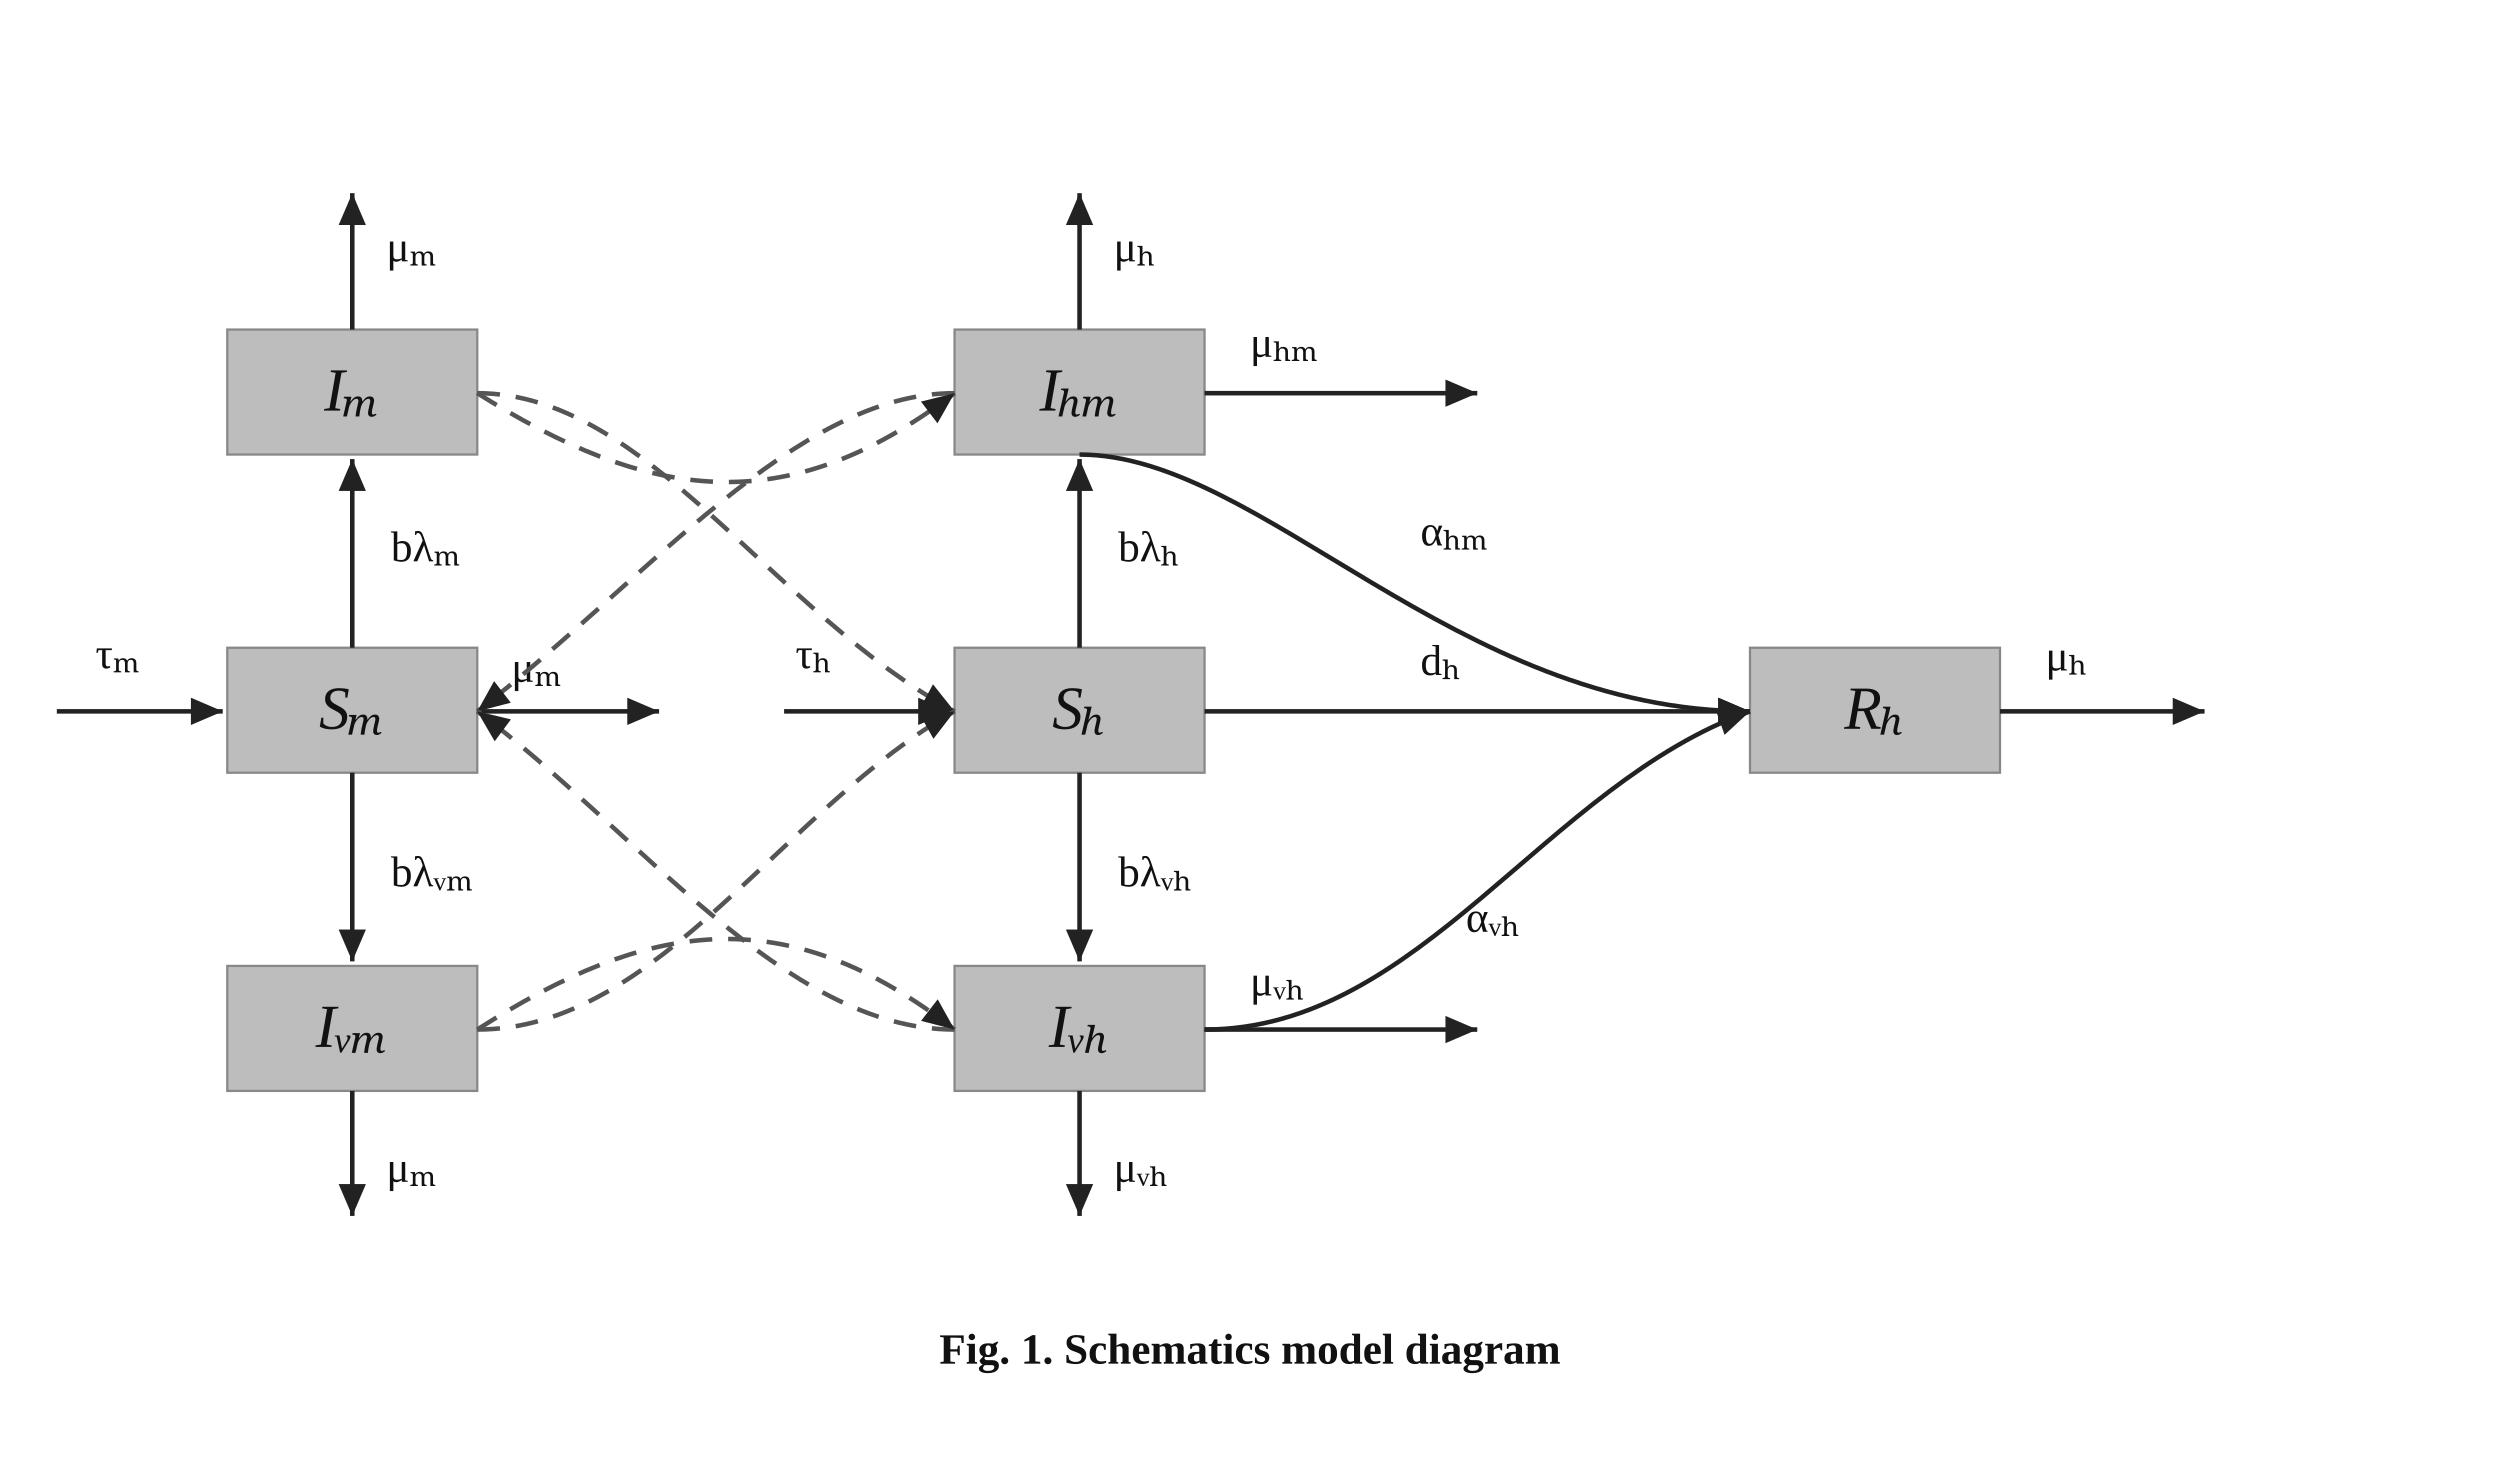
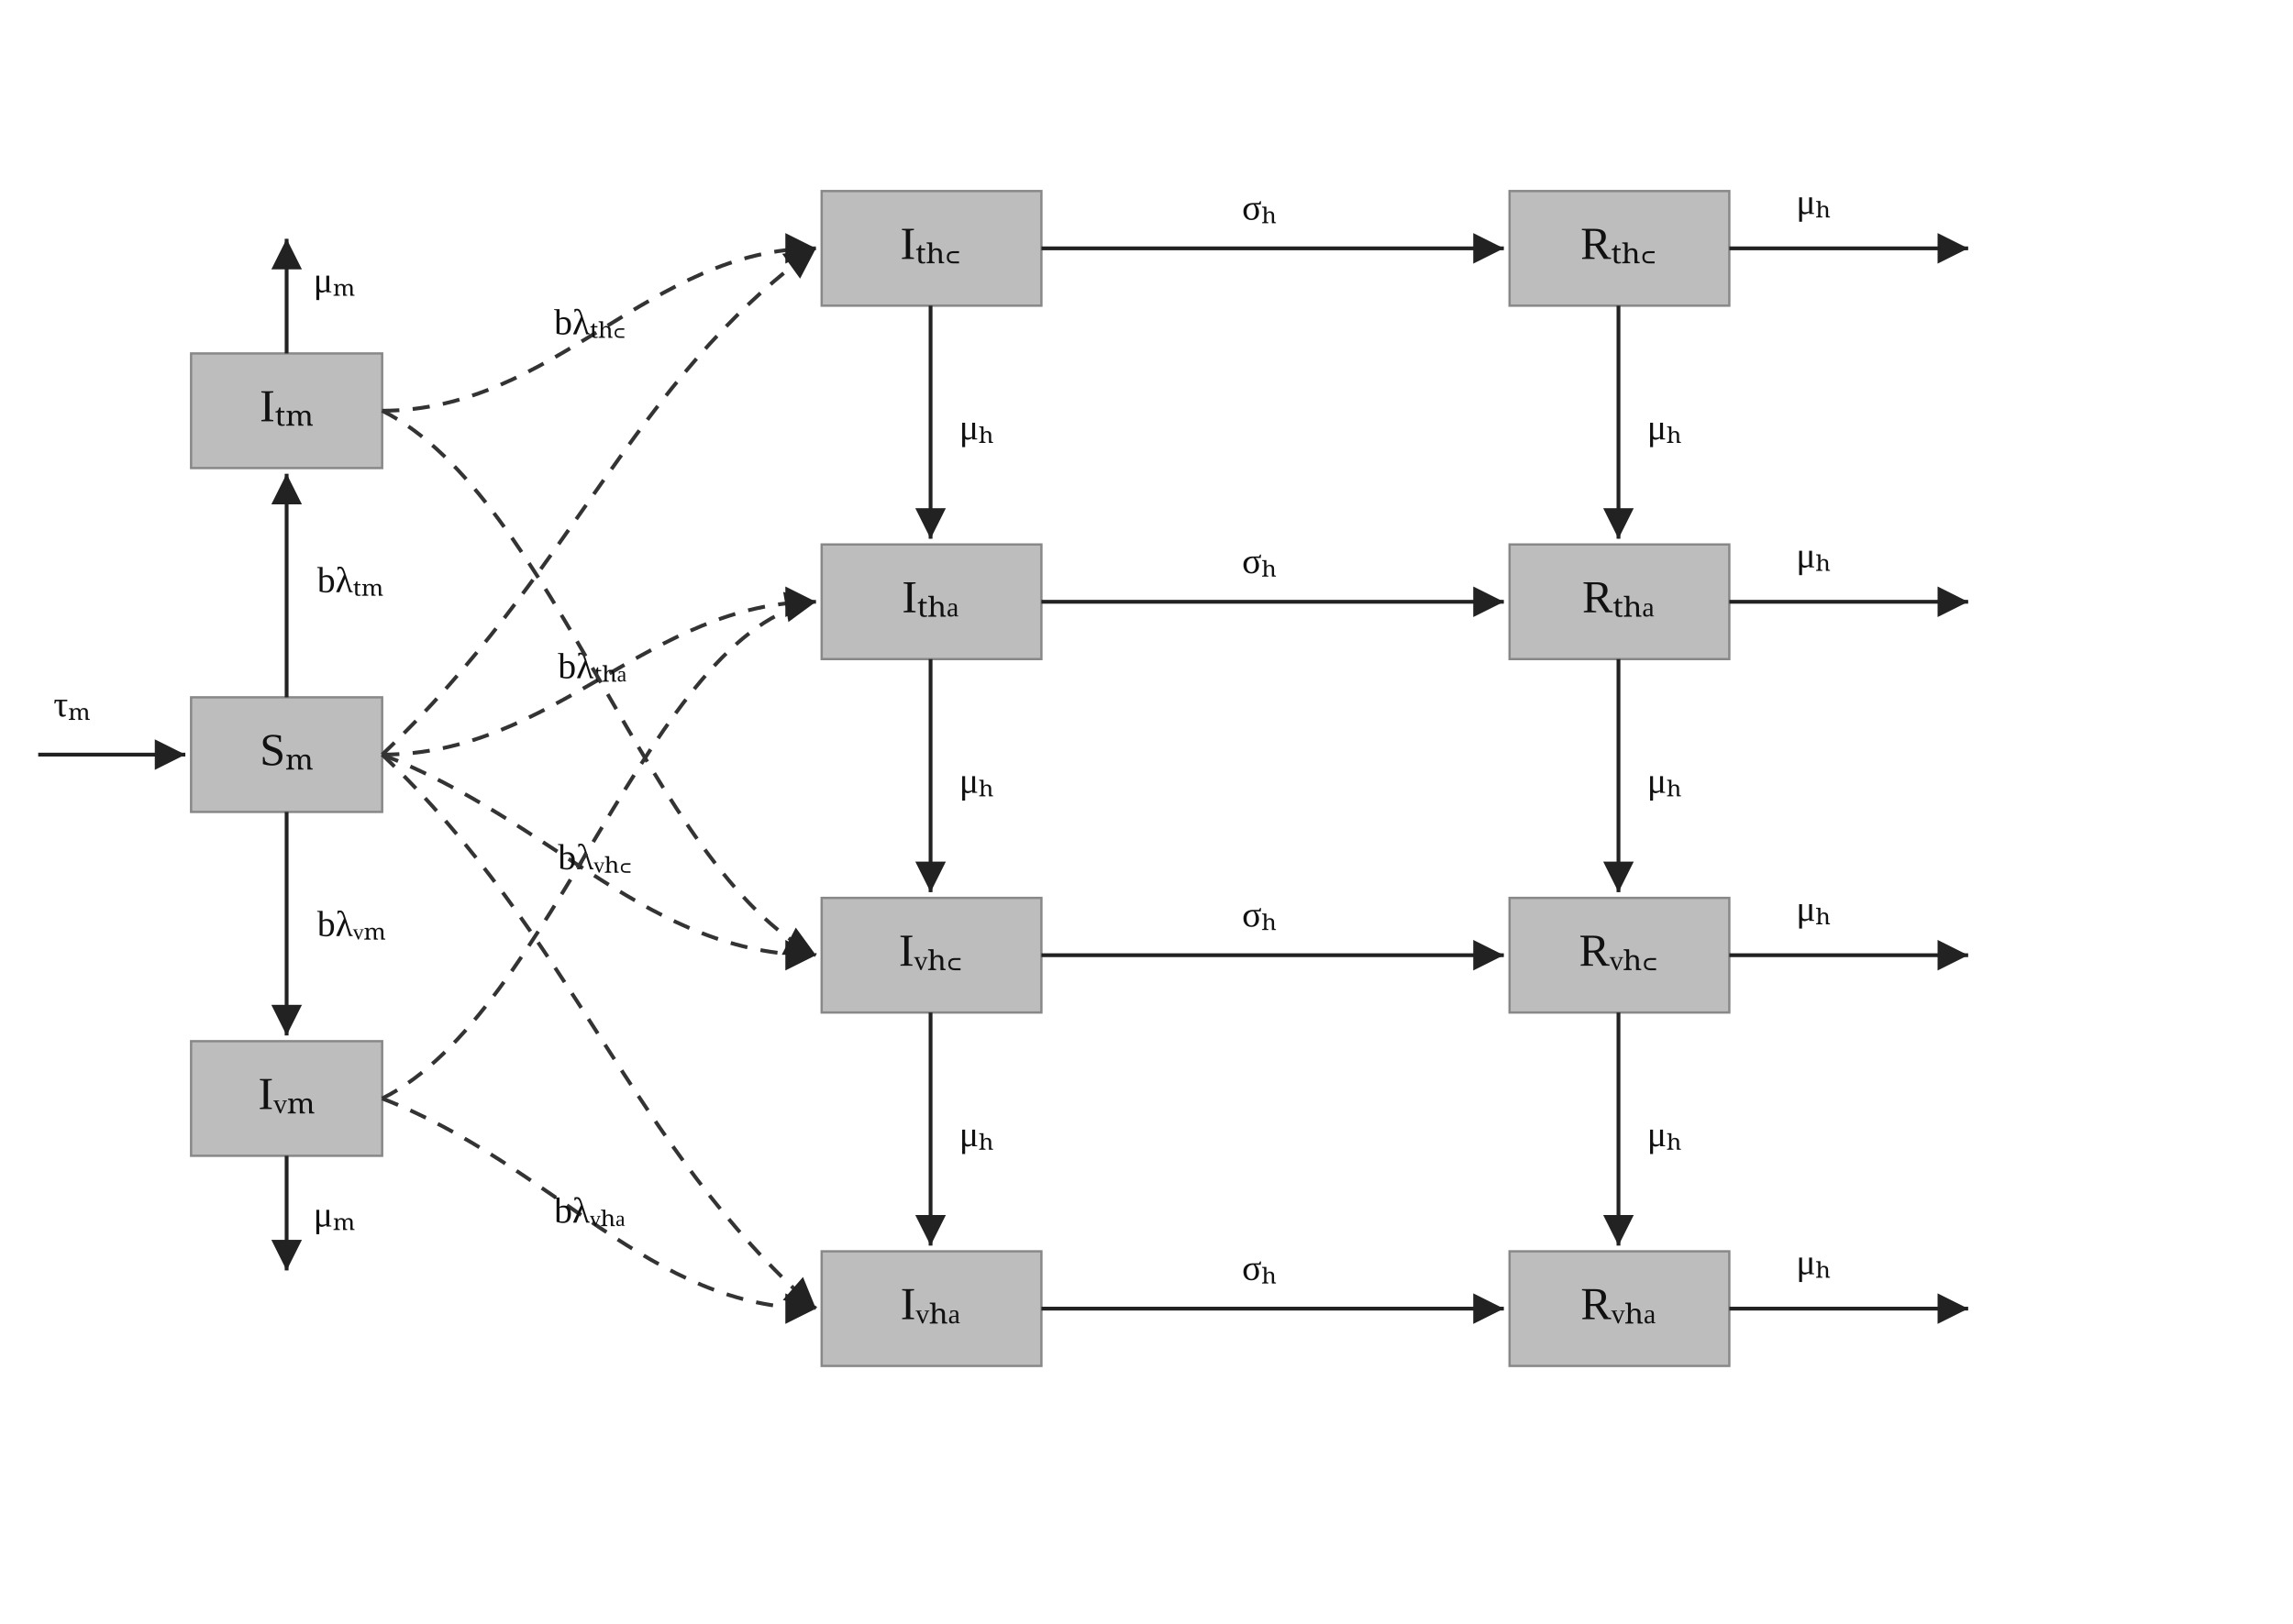
- <svg xmlns="http://www.w3.org/2000/svg" width="1100" height="650" viewBox="0 0 1100 650">
+ <svg xmlns="http://www.w3.org/2000/svg" width="1200" height="850" viewBox="0 0 1200 850">
  <defs>
-     <marker id="arrow" markerWidth="9" markerHeight="9" refX="7" refY="3" orient="auto">
-       <path d="M0,0 L7,3 L0,6 Z" fill="#222" />
+     <marker id="arrow" markerWidth="9" markerHeight="9" refX="8" refY="4" orient="auto">
+       <path d="M0,0 L8,4 L0,8 Z" fill="#222" />
    </marker>
    <style>
      .node {
        fill: #bdbdbd;
        stroke: #888;
-         stroke-width: 1;
+         stroke-width: 1.2;
      }
      .flow {
        fill: none;
        stroke: #222;
        stroke-width: 2;
        marker-end: url(#arrow);
      }
-       .transmission {
+       .dash {
        fill: none;
-         stroke: #555;
+         stroke: #333;
        stroke-width: 2;
-         stroke-dasharray: 10 7;
+         stroke-dasharray: 9 7;
        marker-end: url(#arrow);
+       }
+       .state {
+         font-family: "Times New Roman", serif;
+         font-size: 24px;
+         text-anchor: middle;
+         dominant-baseline: middle;
+         fill: #111;
      }
      .label {
        font-family: "Times New Roman", serif;
        font-size: 19px;
        fill: #111;
      }
-       .state {
-         font-family: "Times New Roman", serif;
-         font-size: 27px;
-         font-style: italic;
-         text-anchor: middle;
-         dominant-baseline: middle;
-         fill: #111;
-       }
    </style>
  </defs>
-   <rect class="node" x="100" y="145" width="110" height="55" />
-   <rect class="node" x="100" y="285" width="110" height="55" />
-   <rect class="node" x="100" y="425" width="110" height="55" />
-   <text class="state" x="155" y="173">Iₘ</text>
-   <text class="state" x="155" y="313">Sₘ</text>
-   <text class="state" x="155" y="453">Iᵥₘ</text>
-   <rect class="node" x="420" y="145" width="110" height="55" />
-   <rect class="node" x="420" y="285" width="110" height="55" />
-   <rect class="node" x="420" y="425" width="110" height="55" />
-   <text class="state" x="475" y="173">Iₕₘ</text>
-   <text class="state" x="475" y="313">Sₕ</text>
-   <text class="state" x="475" y="453">Iᵥₕ</text>
-   <rect class="node" x="770" y="285" width="110" height="55" />
-   <text class="state" x="825" y="313">Rₕ</text>
-   <path class="flow" d="M25 313 H98" />
-   <text class="label" x="42" y="294">τₘ</text>
-   <path class="flow" d="M210 313 H290" />
-   <text class="label" x="225" y="300">μₘ</text>
-   <path class="flow" d="M155 285 V202" />
-   <text class="label" x="172" y="247">bλₘ</text>
-   <path class="flow" d="M155 340 V423" />
-   <text class="label" x="172" y="390">bλᵥₘ</text>
-   <path class="flow" d="M475 285 V202" />
-   <text class="label" x="492" y="247">bλₕ</text>
-   <path class="flow" d="M475 340 V423" />
-   <text class="label" x="492" y="390">bλᵥₕ</text>
-   <path class="flow" d="M345 313 H418" />
-   <text class="label" x="350" y="294">τₕ</text>
-   <path class="flow" d="M530 313 H770" />
-   <text class="label" x="625" y="297">dₕ</text>
-   <path class="flow" d="M155 145 V85" />
-   <text class="label" x="170" y="115">μₘ</text>
-   <path class="flow" d="M155 480 V535" />
-   <text class="label" x="170" y="520">μₘ</text>
-   <path class="flow" d="M475 145 V85" />
-   <text class="label" x="490" y="115">μₕ</text>
-   <path class="flow" d="M475 480 V535" />
-   <text class="label" x="490" y="520">μᵥₕ</text>
-   <path class="flow" d="M530 173 H650" />
-   <text class="label" x="550" y="157">μₕₘ</text>
-   <path class="flow" d="M530 453 H650" />
-   <text class="label" x="550" y="438">μᵥₕ</text>
-   <path class="flow" d="M880 313 H970" />
-   <text class="label" x="900" y="295">μₕ</text>
-   <path class="transmission" d="M210 173 C285 173 340 270 420 313" />
-   <path class="transmission" d="M210 453 C290 453 345 355 420 313" />
-   <path class="transmission" d="M420 173 C350 173 285 255 210 313" />
-   <path class="transmission" d="M420 453 C345 453 280 365 210 313" />
-   <path class="transmission" d="M210 173 C285 220 345 230 420 173" />
-   <path class="transmission" d="M210 453 C285 405 345 395 420 453" />
-   <path class="flow" d="M475 200 C555 200 640 313 770 313" />
-   <text class="label" x="625" y="240">αₕₘ</text>
-   <path class="flow" d="M530 453 C625 453 680 345 770 313" />
-   <text class="label" x="645" y="410">αᵥₕ</text>
-   <text class="label" x="550" y="600" text-anchor="middle" font-weight="bold">
-     Fig. 1. Schematics model diagram
-   </text>
+   <rect class="node" x="100" y="365" width="100" height="60" />
+   <text class="state" x="150" y="395">Sₘ</text>
+   <rect class="node" x="100" y="185" width="100" height="60" />
+   <text class="state" x="150" y="215">Iₜₘ</text>
+   <rect class="node" x="100" y="545" width="100" height="60" />
+   <text class="state" x="150" y="575">Iᵥₘ</text>
+   <rect class="node" x="430" y="100" width="115" height="60" />
+   <text class="state" x="487" y="130">Iₜₕ꜀</text>
+   <rect class="node" x="430" y="285" width="115" height="60" />
+   <text class="state" x="487" y="315">Iₜₕₐ</text>
+   <rect class="node" x="430" y="470" width="115" height="60" />
+   <text class="state" x="487" y="500">Iᵥₕ꜀</text>
+   <rect class="node" x="430" y="655" width="115" height="60" />
+   <text class="state" x="487" y="685">Iᵥₕₐ</text>
+   <rect class="node" x="790" y="100" width="115" height="60" />
+   <text class="state" x="847" y="130">Rₜₕ꜀</text>
+   <rect class="node" x="790" y="285" width="115" height="60" />
+   <text class="state" x="847" y="315">Rₜₕₐ</text>
+   <rect class="node" x="790" y="470" width="115" height="60" />
+   <text class="state" x="847" y="500">Rᵥₕ꜀</text>
+   <rect class="node" x="790" y="655" width="115" height="60" />
+   <text class="state" x="847" y="685">Rᵥₕₐ</text>
+   <path class="flow" d="M20 395 H97" />
+   <text class="label" x="28" y="375">τₘ</text>
+   <path class="flow" d="M150 365 V248" />
+   <text class="label" x="166" y="310">bλₜₘ</text>
+   <path class="flow" d="M150 425 V542" />
+   <text class="label" x="166" y="490">bλᵥₘ</text>
+   <path class="flow" d="M150 185 V125" />
+   <text class="label" x="164" y="153">μₘ</text>
+   <path class="flow" d="M150 605 V665" />
+   <text class="label" x="164" y="642">μₘ</text>
+   <path class="dash" d="M200 215 C290 215 340 130 427 130" />
+   <text class="label" x="290" y="175">bλₜₕ꜀</text>
+   <path class="dash" d="M200 395 C290 395 340 315 427 315" />
+   <text class="label" x="292" y="355">bλₜₕₐ</text>
+   <path class="dash" d="M200 395 C290 430 340 500 427 500" />
+   <text class="label" x="292" y="455">bλᵥₕ꜀</text>
+   <path class="dash" d="M200 575 C290 610 340 685 427 685" />
+   <text class="label" x="290" y="640">bλᵥₕₐ</text>
+   <path class="dash" d="M200 215 C290 260 340 455 427 500" />
+   <path class="dash" d="M200 575 C290 530 340 330 427 315" />
+   <path class="dash" d="M200 395 C300 300 330 200 427 130" />
+   <path class="dash" d="M200 395 C300 490 330 600 427 685" />
+   <path class="flow" d="M487 160 V282" />
+   <text class="label" x="502" y="230">μₕ</text>
+   <path class="flow" d="M487 345 V467" />
+   <text class="label" x="502" y="415">μₕ</text>
+   <path class="flow" d="M487 530 V652" />
+   <text class="label" x="502" y="600">μₕ</text>
+   <path class="flow" d="M545 130 H787" />
+   <text class="label" x="650" y="115">σₕ</text>
+   <path class="flow" d="M545 315 H787" />
+   <text class="label" x="650" y="300">σₕ</text>
+   <path class="flow" d="M545 500 H787" />
+   <text class="label" x="650" y="485">σₕ</text>
+   <path class="flow" d="M545 685 H787" />
+   <text class="label" x="650" y="670">σₕ</text>
+   <path class="flow" d="M905 130 H1030" />
+   <text class="label" x="940" y="112">μₕ</text>
+   <path class="flow" d="M905 315 H1030" />
+   <text class="label" x="940" y="297">μₕ</text>
+   <path class="flow" d="M905 500 H1030" />
+   <text class="label" x="940" y="482">μₕ</text>
+   <path class="flow" d="M905 685 H1030" />
+   <text class="label" x="940" y="667">μₕ</text>
+   <path class="flow" d="M847 160 V282" />
+   <text class="label" x="862" y="230">μₕ</text>
+   <path class="flow" d="M847 345 V467" />
+   <text class="label" x="862" y="415">μₕ</text>
+   <path class="flow" d="M847 530 V652" />
+   <text class="label" x="862" y="600">μₕ</text>
</svg>
